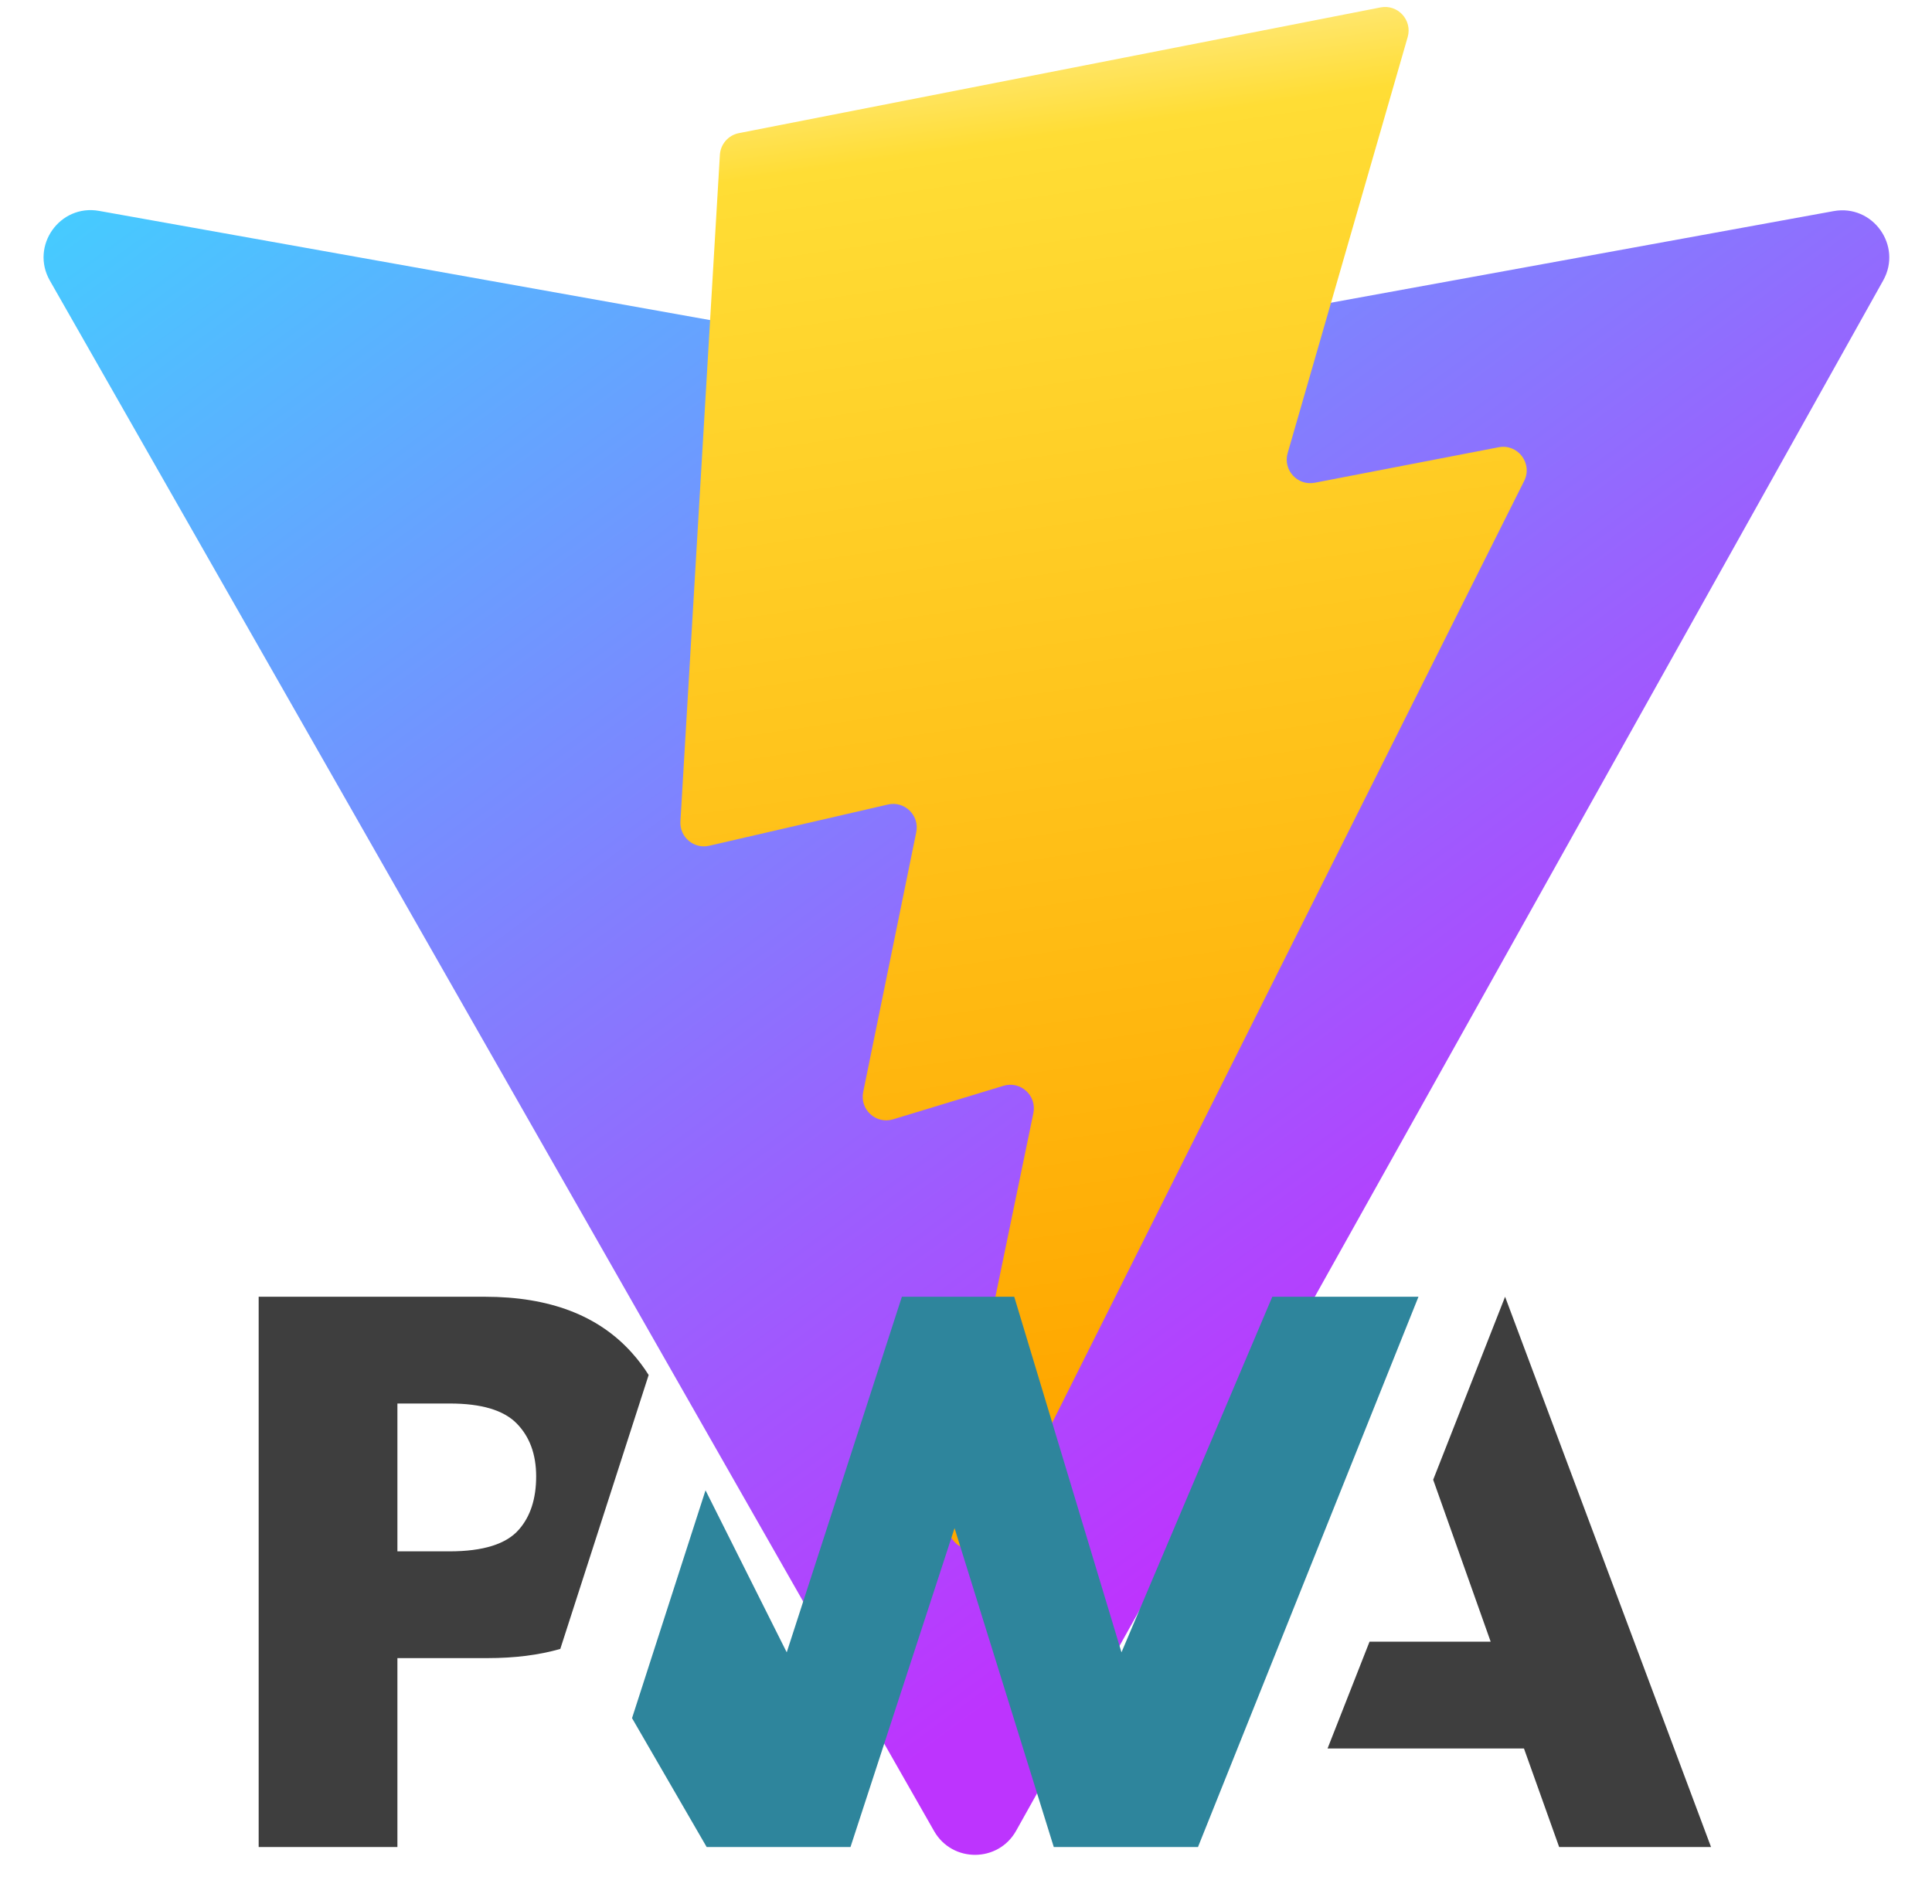
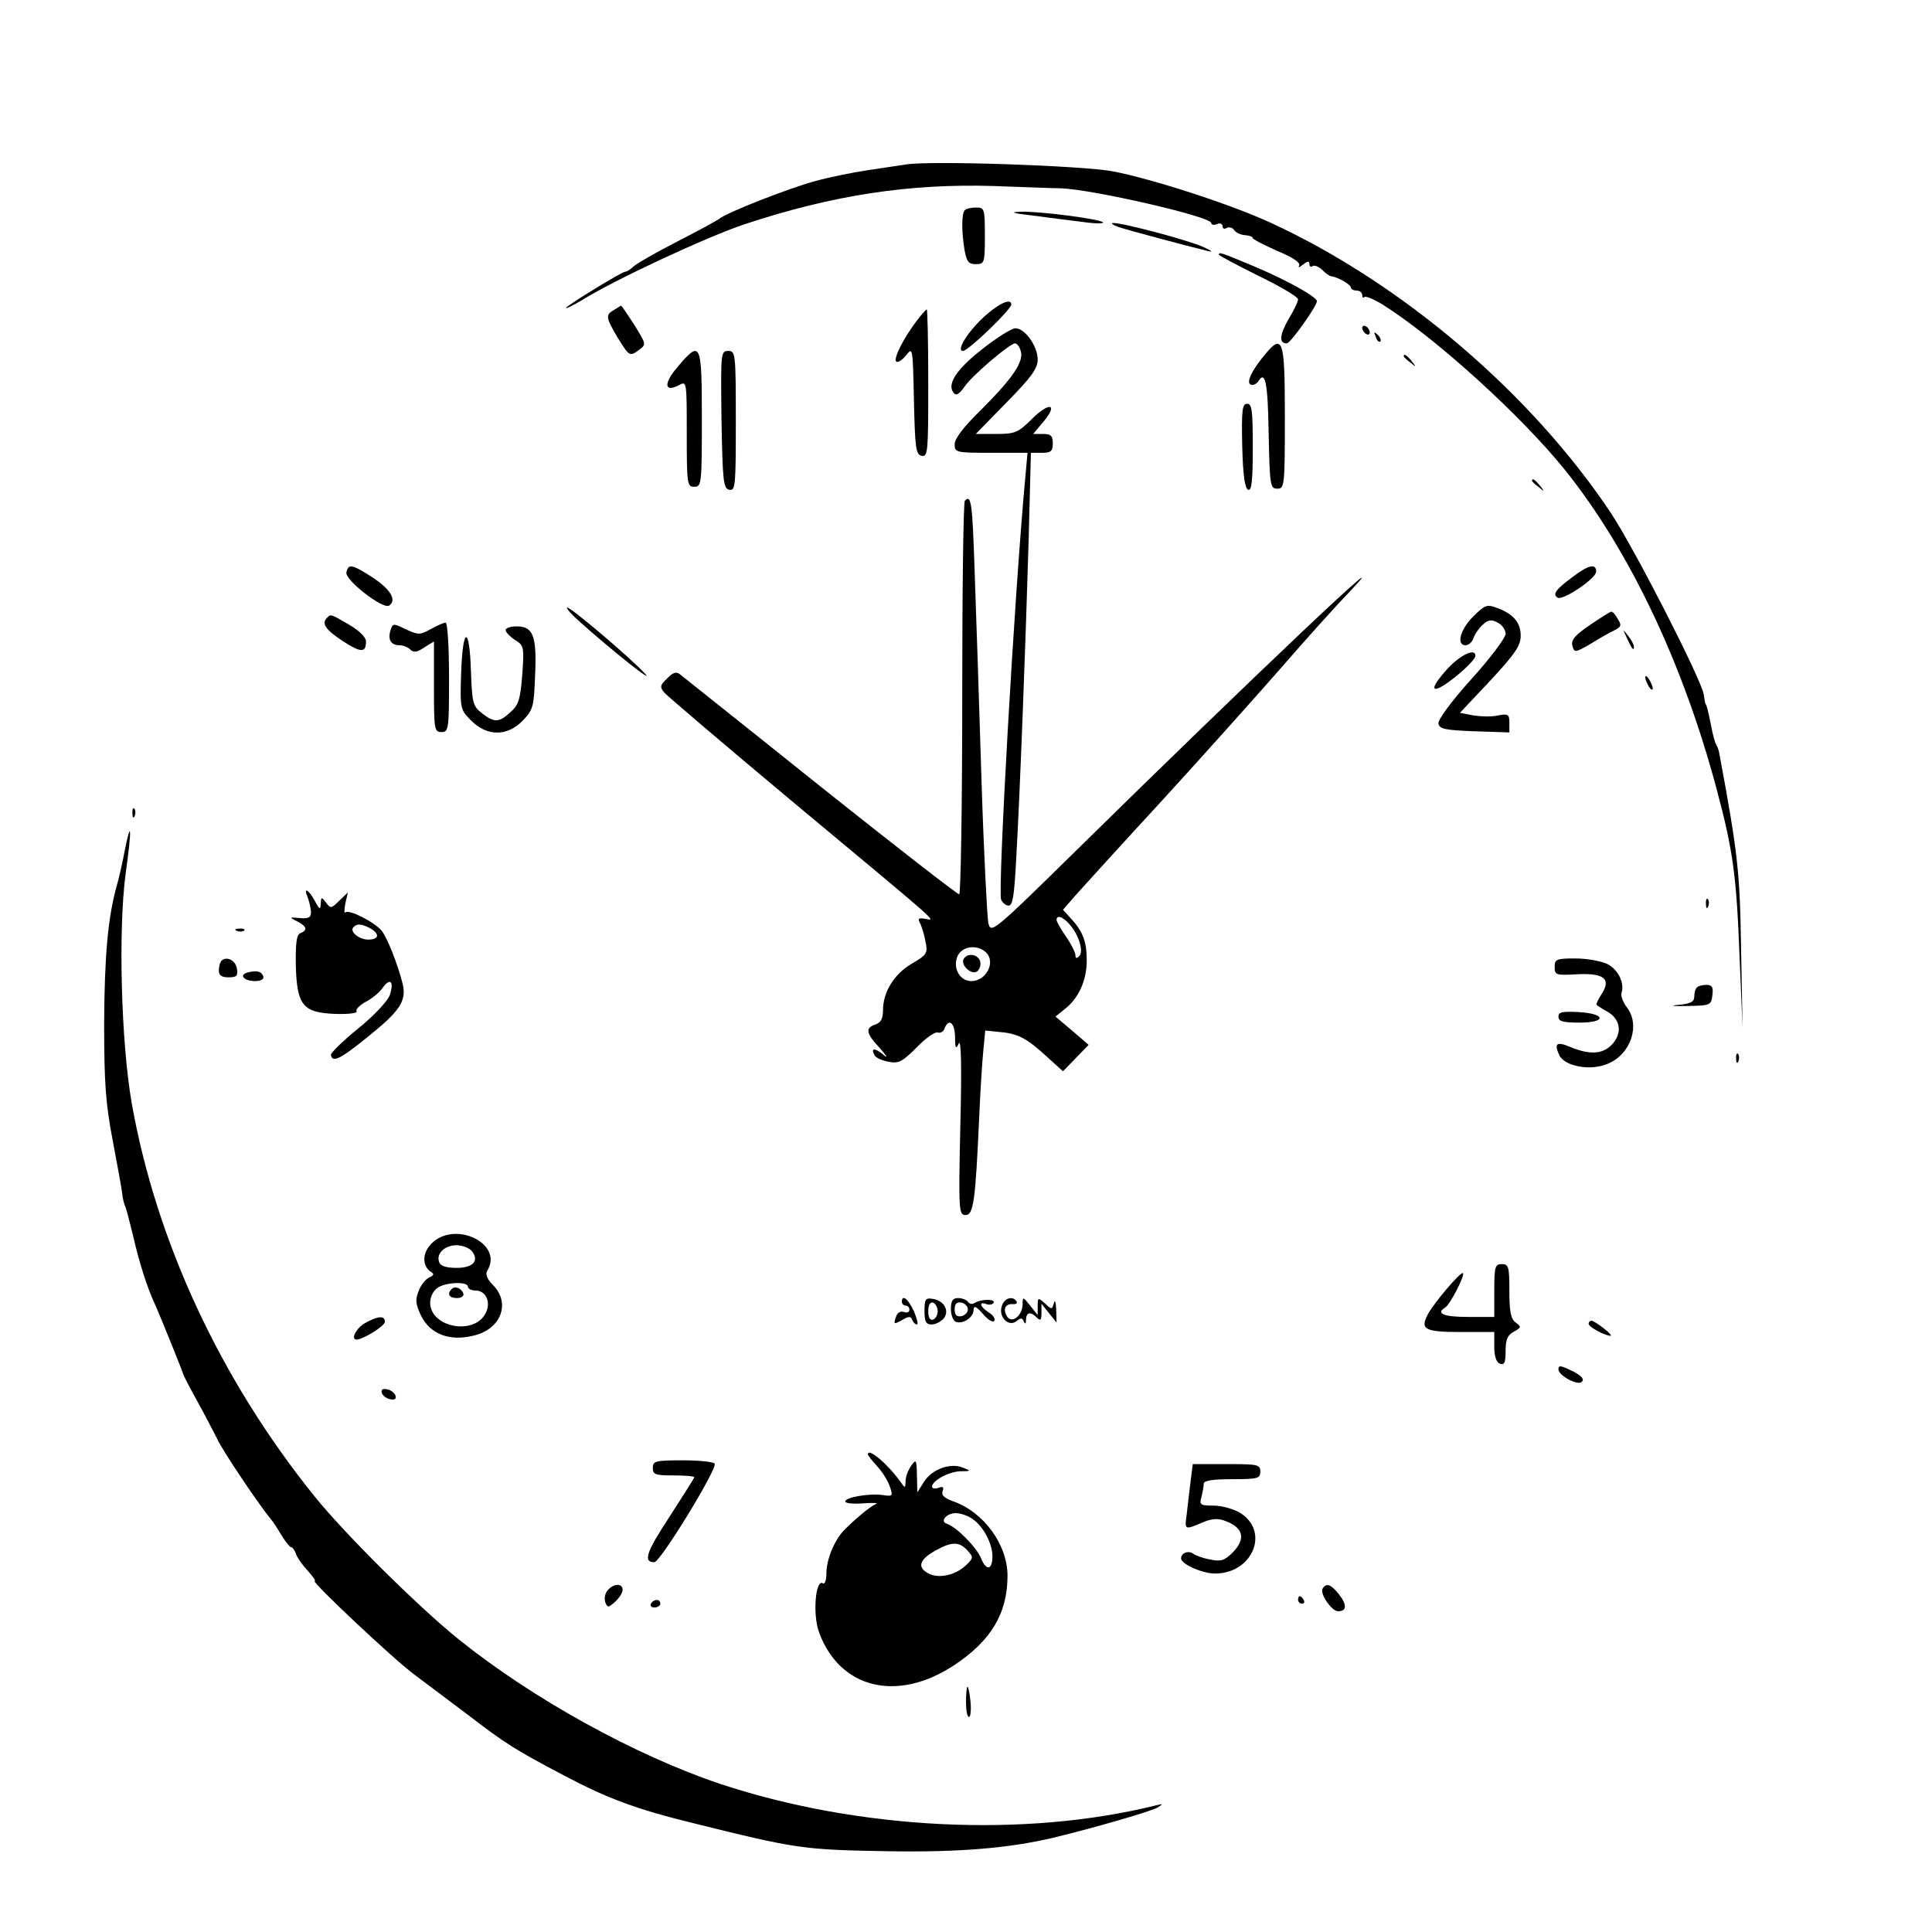
- <svg xmlns="http://www.w3.org/2000/svg" width="410" height="404" viewBox="0 0 410 404" fill="none" version="1.1" id="svg20">
-   <path d="M399.641 59.525L215.643 388.545C211.844 395.338 202.084 395.378 198.228 388.618L10.582 59.556C6.381 52.19 12.68 43.267 21.028 44.759L205.223 77.682C206.398 77.892 207.601 77.89 208.776 77.676L389.119 44.806C397.439 43.289 403.768 52.143 399.641 59.525Z" fill="url(#paint0_linear)" id="path2" />
-   <defs id="defs18">
-     <linearGradient id="paint0_linear" x1="6" y1="33" x2="235" y2="344" gradientUnits="userSpaceOnUse">
-       <stop stop-color="#41D1FF" id="stop6" />
-       <stop offset="1" stop-color="#BD34FE" id="stop8" />
-     </linearGradient>
-     <linearGradient id="paint1_linear" x1="194.651" y1="8.818" x2="236.076" y2="292.989" gradientUnits="userSpaceOnUse">
-       <stop stop-color="#FFEA83" id="stop11" />
-       <stop offset="0.083" stop-color="#FFDD35" id="stop13" />
-       <stop offset="1" stop-color="#FFA800" id="stop15" />
-     </linearGradient>
-   </defs>
-   <path d="M292.965 1.574L156.801 28.255C154.563 28.694 152.906 30.59 152.771 32.866L144.395 174.33C144.198 177.662 147.258 180.248 150.51 179.498L188.42 170.749C191.967 169.931 195.172 173.055 194.443 176.622L183.18 231.775C182.422 235.487 185.907 238.661 189.532 237.56L212.947 230.446C216.577 229.344 220.065 232.527 219.297 236.242L201.398 322.875C200.278 328.294 207.486 331.249 210.492 326.603L212.5 323.5L323.454 102.072C325.312 98.365 322.108 94.137 318.036 94.923L279.014 102.454C275.347 103.161 272.227 99.746 273.262 96.158L298.731 7.867C299.767 4.273 296.636 0.855 292.965 1.574Z" fill="url(#paint1_linear)" id="path4" />
-   <g id="layer1">
-     <g id="g8" transform="matrix(0.1578966,0,0,0.1589033,54.89293,275.2164)">
-       <path fill="#3d3d3d" fill-opacity="1" stroke-width="0.2" stroke-linejoin="round" d="m 1436.62,603.304 56.39,-142.599 h 162.82 L 1578.56,244.39 1675.2,5.28336e-4 1952,734.933 h -204.13 l -47.3,-131.629 z" id="path2-1" style="fill:#3e3e3e;fill-opacity:1" />
-       <path fill="#5a0fc8" fill-opacity="1" stroke-width="0.2" stroke-linejoin="round" d="M 1262.47,734.935 1558.79,0.002 1362.34,0.003 1159.64,474.933 1015.5,0.004 H 864.499 L 709.731,474.933 600.585,258.517 501.812,562.819 602.096,734.935 h 193.331 l 139.857,-425.91 133.346,425.91 z" id="path4-4" style="fill:#2e859c;fill-opacity:1" />
-       <path fill="#3d3d3d" fill-opacity="1" stroke-width="0.2" stroke-linejoin="round" d="m 186.476,482.643 h 121.003 c 36.654,0 69.293,-4.091 97.917,-12.273 l 31.293,-96.408 87.459,-269.446 C 517.484,93.954 509.876,83.967 501.324,74.557 456.419,24.852 390.719,4.06265e-4 304.222,4.06265e-4 H -3.8147e-6 V 734.933 H 186.476 Z M 346.642,169.079 c 17.54,17.653 26.309,41.276 26.309,70.871 0,29.822 -7.713,53.474 -23.138,70.956 -16.91,19.425 -48.047,29.137 -93.409,29.137 H 186.476 V 142.598 h 70.442 c 42.277,0 72.185,8.827 89.724,26.481 z" id="path6" style="fill:#3e3e3e;fill-opacity:1" />
-     </g>
+ <svg xmlns="http://www.w3.org/2000/svg" version="1.0" width="512pt" height="512pt" viewBox="0 0 512 512" preserveAspectRatio="xMidYMid meet">
+   <g transform="translate(0,512) scale(0.1,-0.1)" fill="#000000" stroke="none">
+     <path d="M2400 4684 c-14 -2 -59 -9 -100 -15 -41 -6 -104 -19 -140 -29 -70 -19 -236 -84 -254 -100 -7 -5 -56 -32 -111 -60 -55 -28 -107 -58 -116 -66 -8 -8 -18 -14 -22 -14 -9 0 -157 -91 -157 -96 0 -3 19 7 43 21 85 53 325 165 428 200 235 78 439 109 664 102 83 -3 161 -6 175 -6 82 -2 400 -75 400 -92 0 -5 7 -6 15 -3 8 4 15 1 15 -6 0 -6 5 -8 11 -4 6 3 15 1 19 -5 4 -7 17 -13 28 -14 12 -1 22 -4 22 -8 0 -3 29 -18 65 -34 41 -17 62 -31 58 -39 -4 -6 1 -5 10 3 12 9 17 10 17 2 0 -7 4 -10 9 -6 5 3 16 -2 25 -10 8 -9 19 -16 23 -17 18 -2 53 -22 53 -30 0 -4 7 -8 15 -8 8 0 15 -5 15 -12 0 -6 3 -9 6 -5 3 3 25 -6 48 -20 141 -89 366 -293 483 -438 171 -213 314 -514 403 -849 43 -161 52 -229 60 -441 l8 -190 -4 210 c-3 203 -8 252 -58 520 -1 6 -4 15 -7 20 -4 6 -10 28 -14 50 -9 45 -12 54 -14 58 -2 1 -4 13 -6 27 -7 41 -183 385 -245 479 -210 316 -552 609 -901 770 -106 49 -312 116 -420 137 -80 15 -486 29 -549 18z" />
+     <path d="M2557 4563 c-9 -8 -9 -56 -1 -105 6 -32 11 -38 30 -38 23 0 24 3 24 75 0 72 -1 75 -23 75 -13 0 -27 -3 -30 -7z" />
+     <path d="M2735 4549 c39 -5 98 -13 133 -17 34 -5 59 -5 55 -1 -11 9 -165 29 -217 28 -31 -1 -24 -4 29 -10z" />
+     <path d="M2965 4518 c28 -9 181 -50 235 -63 16 -4 12 0 -10 10 -39 18 -216 65 -240 64 -8 0 -1 -5 15 -11z" />
+     <path d="M3230 4445 c0 -2 47 -27 105 -56 58 -28 105 -56 105 -62 0 -6 -11 -30 -26 -54 -23 -41 -25 -63 -4 -63 10 0 80 99 80 112 0 11 -82 57 -171 94 -84 35 -89 37 -89 29z" />
+     <path d="M2614 4286 c-46 -40 -82 -96 -62 -96 14 0 128 110 128 123 0 17 -29 5 -66 -27z" />
+     <path d="M1628 4299 c-24 -13 -23 -20 9 -74 31 -50 32 -51 58 -31 18 13 17 15 -14 65 -18 28 -34 51 -35 51 0 0 -9 -5 -18 -11z" />
+     <path d="M2428 4268 c-34 -45 -61 -99 -53 -106 4 -4 15 3 26 16 18 23 18 22 21 -120 3 -127 5 -143 21 -146 16 -3 17 11 17 192 0 108 -2 196 -4 196 -2 0 -15 -15 -28 -32z" />
+     <path d="M3610 4251 c0 -5 5 -13 10 -16 6 -3 10 -2 10 4 0 5 -4 13 -10 16 -5 3 -10 2 -10 -4z" />
+     <path d="M2602 4194 c-69 -54 -95 -95 -73 -117 6 -6 15 1 27 18 18 28 120 115 134 115 5 0 12 -9 15 -20 9 -28 -21 -72 -104 -155 -47 -46 -71 -77 -71 -92 0 -22 3 -23 96 -23 l97 0 -6 -67 c-29 -312 -73 -1092 -64 -1117 4 -9 13 -16 20 -16 11 0 15 28 20 123 10 173 25 572 33 845 l6 232 29 0 c24 0 29 4 29 25 0 20 -5 25 -26 25 l-26 0 26 31 c41 48 19 56 -28 10 -38 -38 -46 -41 -96 -41 l-54 0 82 84 c66 67 82 90 82 113 0 36 -34 83 -59 83 -10 0 -50 -25 -89 -56z" />
+     <path d="M3646 4227 c3 -10 9 -15 12 -12 3 3 0 11 -7 18 -10 9 -11 8 -5 -6z" />
+     <path d="M3343 4169 c-32 -41 -42 -69 -24 -69 6 0 13 5 16 10 18 29 25 -4 27 -137 3 -140 4 -148 23 -148 19 0 20 7 20 190 0 215 -5 226 -62 154z" />
+     <path d="M1796 4148 c-38 -44 -36 -69 3 -49 21 12 21 11 21 -129 0 -133 1 -140 20 -140 19 0 20 7 20 180 0 204 -3 210 -64 138z" />
+     <path d="M1912 4008 c3 -165 5 -183 21 -186 16 -3 17 11 17 182 0 180 -1 186 -20 186 -20 0 -20 -5 -18 -182z" />
+     <path d="M3720 4176 c0 -2 8 -10 18 -17 15 -13 16 -12 3 4 -13 16 -21 21 -21 13z" />
+     <path d="M3292 3938 c2 -78 7 -113 16 -116 9 -3 12 24 12 112 0 98 -2 116 -15 116 -13 0 -15 -17 -13 -112z" />
+     <path d="M4060 3846 c0 -2 8 -10 18 -17 15 -13 16 -12 3 4 -13 16 -21 21 -21 13z" />
+     <path d="M2557 3793 c-4 -3 -7 -240 -7 -525 0 -285 -4 -518 -8 -518 -5 0 -171 129 -368 286 -197 158 -365 291 -372 297 -9 8 -19 5 -34 -11 -19 -18 -20 -23 -7 -38 8 -9 158 -137 334 -284 408 -340 386 -320 357 -315 -18 3 -21 1 -13 -13 4 -9 11 -31 14 -49 6 -29 3 -34 -37 -57 -47 -28 -76 -75 -76 -124 0 -22 -6 -32 -20 -37 -28 -9 -25 -24 13 -64 17 -20 22 -27 9 -17 -23 20 -36 19 -24 -1 4 -7 21 -14 38 -17 26 -5 36 1 73 38 24 25 49 42 56 40 7 -3 15 2 18 10 11 29 27 16 28 -21 0 -32 2 -35 10 -18 6 13 8 -64 4 -217 -5 -228 -4 -238 14 -238 21 0 26 38 36 260 3 69 8 148 11 177 l5 52 39 -4 c48 -4 72 -17 125 -66 l42 -38 34 35 34 35 -44 38 -44 37 25 20 c37 29 58 76 58 129 0 49 -10 77 -43 112 l-20 22 33 38 c19 21 122 135 231 253 108 118 249 276 314 350 64 74 145 164 179 199 159 168 -249 -218 -718 -679 -228 -224 -230 -225 -237 -195 -3 17 -12 188 -18 380 -6 193 -14 439 -18 548 -6 184 -9 208 -26 190z m276 -1121 c25 -27 40 -73 27 -86 -7 -7 -10 -6 -10 3 0 6 -11 29 -25 49 -14 20 -25 40 -25 44 0 14 16 9 33 -10z m-219 -77 c25 -26 -1 -75 -40 -75 -32 0 -51 38 -35 69 14 25 53 28 75 6z" />
+     <path d="M2554 2579 c-10 -17 23 -46 37 -32 7 7 9 19 6 27 -7 18 -33 21 -43 5z" />
+     <path d="M918 3603 c-4 -20 96 -98 113 -88 21 14 5 42 -41 73 -57 37 -67 39 -72 15z" />
+     <path d="M4165 3589 c-43 -32 -51 -44 -37 -53 14 -8 102 51 102 69 0 23 -21 18 -65 -16z" />
+     <path d="M3904 3486 c-35 -35 -45 -76 -20 -76 8 0 17 8 21 19 3 10 14 26 24 35 15 14 24 15 40 6 12 -6 21 -19 21 -30 0 -10 -41 -65 -91 -120 -54 -60 -89 -108 -87 -118 3 -14 18 -17 96 -20 l92 -3 0 25 c0 23 -3 25 -30 20 -16 -4 -45 -3 -65 0 l-36 7 81 86 c65 70 80 92 80 118 0 35 -19 58 -63 74 -26 10 -32 8 -63 -23z" />
+     <path d="M1540 3469 c82 -73 195 -163 170 -135 -34 38 -196 176 -207 176 -4 -1 12 -19 37 -41z" />
+     <path d="M4214 3464 c-40 -27 -51 -40 -47 -55 5 -19 7 -19 47 4 22 14 51 30 63 36 20 10 21 14 10 31 -6 11 -14 20 -17 19 -3 0 -28 -16 -56 -35z" />
+     <path d="M867 3483 c-16 -15 -4 -32 40 -61 49 -32 63 -33 63 -2 0 11 -17 28 -44 44 -49 29 -50 29 -59 19z" />
+     <path d="M1035 3450 c-8 -25 1 -40 24 -40 9 0 22 -5 28 -11 9 -9 18 -8 37 5 l26 16 0 -120 c0 -113 1 -120 20 -120 19 0 20 7 20 145 0 81 -4 145 -9 145 -5 0 -23 -8 -39 -17 -29 -16 -33 -16 -66 -1 -34 17 -35 16 -41 -2z" />
+     <path d="M1340 3450 c0 -5 11 -17 25 -26 24 -15 24 -19 19 -93 -5 -64 -10 -80 -31 -98 -30 -28 -43 -29 -76 -3 -24 19 -26 27 -29 113 -4 122 -22 116 -26 -8 -3 -94 -2 -96 27 -125 42 -42 96 -42 137 1 27 28 29 37 32 119 5 104 -5 130 -48 130 -17 0 -30 -4 -30 -10z" />
+     <path d="M4311 3430 c14 -31 19 -36 19 -24 0 6 -7 19 -16 30 -14 18 -14 18 -3 -6z" />
+     <path d="M3838 3350 c-44 -48 -50 -70 -10 -45 35 23 82 66 82 77 0 21 -37 4 -72 -32z" />
+     <path d="M4360 3325 c0 -5 5 -17 10 -25 5 -8 10 -10 10 -5 0 6 -5 17 -10 25 -5 8 -10 11 -10 5z" />
+     <path d="M351 2964 c0 -11 3 -14 6 -6 3 7 2 16 -1 19 -3 4 -6 -2 -5 -13z" />
+     <path d="M330 2863 c-6 -32 -15 -71 -20 -88 -24 -85 -33 -187 -34 -365 0 -162 4 -215 23 -314 12 -65 24 -128 25 -140 1 -12 5 -28 9 -36 3 -8 12 -44 21 -80 14 -63 37 -135 56 -175 15 -33 74 -180 75 -185 0 -3 16 -34 36 -70 20 -36 44 -82 54 -102 14 -32 113 -178 142 -213 5 -5 18 -25 28 -42 11 -18 23 -33 26 -33 4 0 10 -8 13 -17 3 -10 17 -30 31 -45 14 -16 23 -28 19 -28 -11 0 210 -208 263 -247 28 -21 93 -70 145 -109 98 -75 121 -90 258 -162 110 -58 188 -87 335 -123 278 -69 292 -71 520 -75 187 -3 319 8 437 36 115 28 259 70 276 80 15 10 15 10 -3 6 -349 -87 -788 -65 -1155 56 -227 76 -500 227 -695 384 -109 88 -302 280 -381 378 -250 310 -420 676 -485 1043 -28 161 -36 457 -16 608 17 121 15 149 -3 58z" />
+     <path d="M815 2743 c4 -10 8 -27 9 -38 1 -16 -5 -20 -29 -18 -29 3 -29 2 -7 -9 25 -13 28 -23 8 -31 -10 -4 -13 -25 -12 -87 3 -105 19 -124 106 -127 34 -1 58 2 55 7 -3 5 8 16 24 25 16 8 37 25 45 37 20 28 31 17 19 -19 -5 -15 -41 -54 -83 -88 -41 -33 -73 -65 -73 -70 3 -23 25 -12 101 50 82 66 100 93 89 138 -13 52 -41 123 -56 141 -21 24 -87 57 -96 48 -3 -4 -3 7 0 23 l7 30 -23 -22 c-21 -21 -23 -21 -35 -5 -12 16 -13 15 -14 -3 -1 -17 -3 -16 -16 8 -16 30 -31 37 -19 10z m166 -83 c26 -15 24 -30 -5 -30 -25 0 -51 22 -39 33 9 10 21 9 44 -3z" />
+     <path d="M4521 2724 c0 -11 3 -14 6 -6 3 7 2 16 -1 19 -3 4 -6 -2 -5 -13z" />
+     <path d="M628 2653 c7 -3 16 -2 19 1 4 3 -2 6 -13 5 -11 0 -14 -3 -6 -6z" />
+     <path d="M587 2574 c-4 -4 -7 -16 -7 -26 0 -13 7 -18 26 -18 21 0 25 4 22 22 -3 23 -27 35 -41 22z" />
+     <path d="M4120 2558 c0 -22 3 -23 58 -20 73 4 93 -12 66 -53 -9 -14 -15 -27 -13 -28 2 -2 16 -11 32 -20 33 -21 36 -58 7 -87 -24 -24 -58 -25 -105 -6 -40 17 -47 12 -33 -20 14 -30 83 -43 129 -23 61 25 87 103 50 150 -10 13 -16 30 -14 37 9 26 -8 62 -37 77 -16 8 -54 15 -85 15 -50 0 -55 -2 -55 -22z" />
+     <path d="M657 2543 c-25 -6 -11 -23 19 -23 15 0 24 5 22 12 -5 14 -17 17 -41 11z" />
+     <path d="M4497 2503 c-4 -3 -7 -14 -7 -24 0 -14 -10 -19 -42 -22 -25 -2 -15 -4 22 -3 63 1 65 2 68 29 3 21 -1 27 -16 27 -10 0 -22 -3 -25 -7z" />
+     <path d="M4130 2426 c0 -13 12 -16 56 -16 73 0 70 24 -4 28 -42 2 -52 0 -52 -12z" />
+     <path d="M4601 2314 c0 -11 3 -14 6 -6 3 7 2 16 -1 19 -3 4 -6 -2 -5 -13z" />
+     <path d="M1144 1825 c-26 -26 -26 -61 0 -77 7 -4 5 -9 -6 -13 -9 -4 -22 -19 -28 -35 -10 -24 -9 -35 6 -67 24 -48 74 -68 137 -53 74 16 102 86 53 135 -15 15 -20 28 -15 37 45 71 -84 135 -147 73z m106 -20 c21 -26 4 -45 -40 -45 -27 0 -43 5 -46 15 -9 22 14 45 46 45 15 0 33 -7 40 -15z m-10 -95 c0 -5 9 -10 20 -10 28 0 42 -31 27 -60 -30 -60 -147 -38 -147 28 0 14 8 31 18 38 20 16 82 19 82 4z" />
+     <path d="M1197 1704 c-13 -13 -7 -24 14 -24 11 0 19 5 17 12 -5 14 -22 21 -31 12z" />
+     <path d="M3960 1700 l0 -70 -70 0 c-64 0 -86 9 -60 25 13 8 53 86 47 91 -5 6 -80 -82 -94 -111 -20 -38 -6 -45 88 -45 l89 0 0 -39 c0 -25 5 -41 15 -45 12 -4 15 3 15 34 0 30 5 42 22 51 20 11 20 13 5 24 -13 9 -17 28 -17 84 0 64 -2 71 -20 71 -18 0 -20 -7 -20 -70z" />
+     <path d="M2390 1670 c0 -5 5 -10 10 -10 6 0 10 -5 10 -11 0 -6 -6 -9 -14 -6 -8 3 -17 -1 -20 -9 -9 -24 -8 -25 15 -12 17 10 23 10 26 1 3 -7 8 -13 13 -13 4 0 0 16 -8 35 -15 33 -32 46 -32 25z" />
+     <path d="M2450 1646 c0 -29 4 -36 19 -36 10 0 24 7 32 16 16 20 1 48 -30 52 -18 3 -21 -1 -21 -32z m35 -1 c0 -10 -6 -20 -12 -22 -8 -3 -13 5 -13 22 0 17 5 25 13 23 6 -3 12 -13 12 -23z" />
+     <path d="M2520 1651 c0 -16 6 -31 13 -34 19 -7 47 12 47 31 1 13 6 11 25 -10 13 -16 27 -24 30 -18 3 5 -3 15 -15 22 -23 15 -27 30 -6 22 8 -3 16 -1 19 3 7 11 -33 11 -50 0 -6 -4 -14 -3 -18 3 -3 5 -15 10 -26 10 -14 0 -19 -7 -19 -29z m45 -1 c0 -8 -8 -16 -17 -18 -13 -2 -18 3 -18 18 0 15 5 20 18 18 9 -2 17 -10 17 -18z" />
+     <path d="M2655 1659 c-10 -29 18 -57 39 -40 11 9 15 9 19 -1 4 -8 6 -7 6 5 1 20 12 22 29 5 9 -9 12 -7 12 13 l0 24 20 -25 20 -25 -1 35 c-1 19 -3 27 -6 17 -5 -18 -6 -18 -24 -1 -18 16 -19 16 -19 -7 l0 -24 -20 25 c-19 24 -20 24 -20 4 0 -30 -28 -53 -41 -33 -12 19 -5 34 14 33 9 -1 14 2 11 7 -10 16 -33 9 -39 -12z" />
+     <path d="M968 1614 c-23 -12 -40 -44 -23 -44 17 0 75 36 75 47 0 17 -18 16 -52 -3z" />
+     <path d="M4210 1612 c0 -9 44 -32 58 -32 9 1 -41 39 -50 40 -5 0 -8 -4 -8 -8z" />
+     <path d="M4130 1491 c0 -16 51 -44 62 -33 7 7 0 15 -20 26 -36 18 -42 19 -42 7z" />
+     <path d="M1012 1428 c3 -7 13 -15 22 -16 12 -3 17 1 14 10 -3 7 -13 15 -22 16 -12 3 -17 -1 -14 -10z" />
+     <path d="M2300 1266 c0 -3 11 -17 24 -31 14 -15 29 -39 34 -54 9 -26 8 -27 -19 -23 -35 5 -99 -6 -99 -17 0 -5 21 -7 48 -5 26 2 41 1 33 -2 -16 -7 -54 -39 -84 -69 -26 -27 -47 -78 -47 -115 0 -17 -4 -29 -9 -26 -20 13 -28 -84 -10 -131 55 -148 206 -185 356 -87 99 65 143 138 143 238 0 82 -62 168 -143 197 -25 9 -33 17 -29 27 4 11 1 14 -11 9 -9 -3 -17 -2 -17 3 0 16 44 40 75 41 29 0 29 1 6 10 -34 13 -82 -5 -103 -39 l-17 -27 -1 45 c-1 42 -2 44 -15 26 -8 -11 -15 -29 -15 -40 -1 -21 -1 -21 -15 -1 -35 48 -85 89 -85 71z m278 -172 c28 -19 52 -65 52 -98 0 -37 -16 -40 -30 -6 -12 30 -66 84 -91 92 -19 6 -1 28 24 28 13 0 33 -7 45 -16z m-14 -83 c16 -18 16 -20 -5 -40 -28 -26 -72 -35 -98 -21 -33 17 -24 39 24 64 39 21 58 20 79 -3z" />
+     <path d="M1730 1230 c0 -18 7 -20 55 -20 30 0 55 -2 55 -5 0 -2 -30 -49 -66 -105 -62 -94 -70 -120 -40 -120 16 0 168 249 160 261 -3 5 -41 9 -85 9 -72 0 -79 -2 -79 -20z" />
+     <path d="M3155 1193 c-3 -27 -8 -65 -10 -85 -6 -43 -6 -43 41 -23 26 11 42 12 62 4 48 -18 54 -48 18 -84 -20 -20 -31 -24 -58 -18 -18 3 -38 10 -45 15 -13 10 -33 3 -33 -12 0 -15 56 -40 90 -40 100 0 146 112 66 161 -17 10 -48 19 -70 19 -35 0 -38 2 -32 23 3 12 6 28 6 35 0 8 22 12 75 12 68 0 75 2 75 20 0 19 -7 20 -89 20 l-90 0 -6 -47z" />
+     <path d="M1610 905 c-7 -8 -9 -22 -6 -31 6 -15 8 -15 26 1 11 10 20 24 20 32 0 18 -25 17 -40 -2z" />
+     <path d="M3505 910 c-8 -13 24 -60 41 -60 23 0 24 17 3 44 -22 28 -34 32 -44 16z" />
+     <path d="M3440 880 c0 -5 5 -10 11 -10 5 0 7 5 4 10 -3 6 -8 10 -11 10 -2 0 -4 -4 -4 -10z" />
+     <path d="M1725 870 c-3 -5 1 -10 9 -10 9 0 16 5 16 10 0 6 -4 10 -9 10 -6 0 -13 -4 -16 -10z" />
+     <path d="M2560 610 c0 -22 3 -40 8 -40 4 0 6 18 4 40 -2 22 -6 40 -8 40 -2 0 -4 -18 -4 -40z" />
  </g>
</svg>
